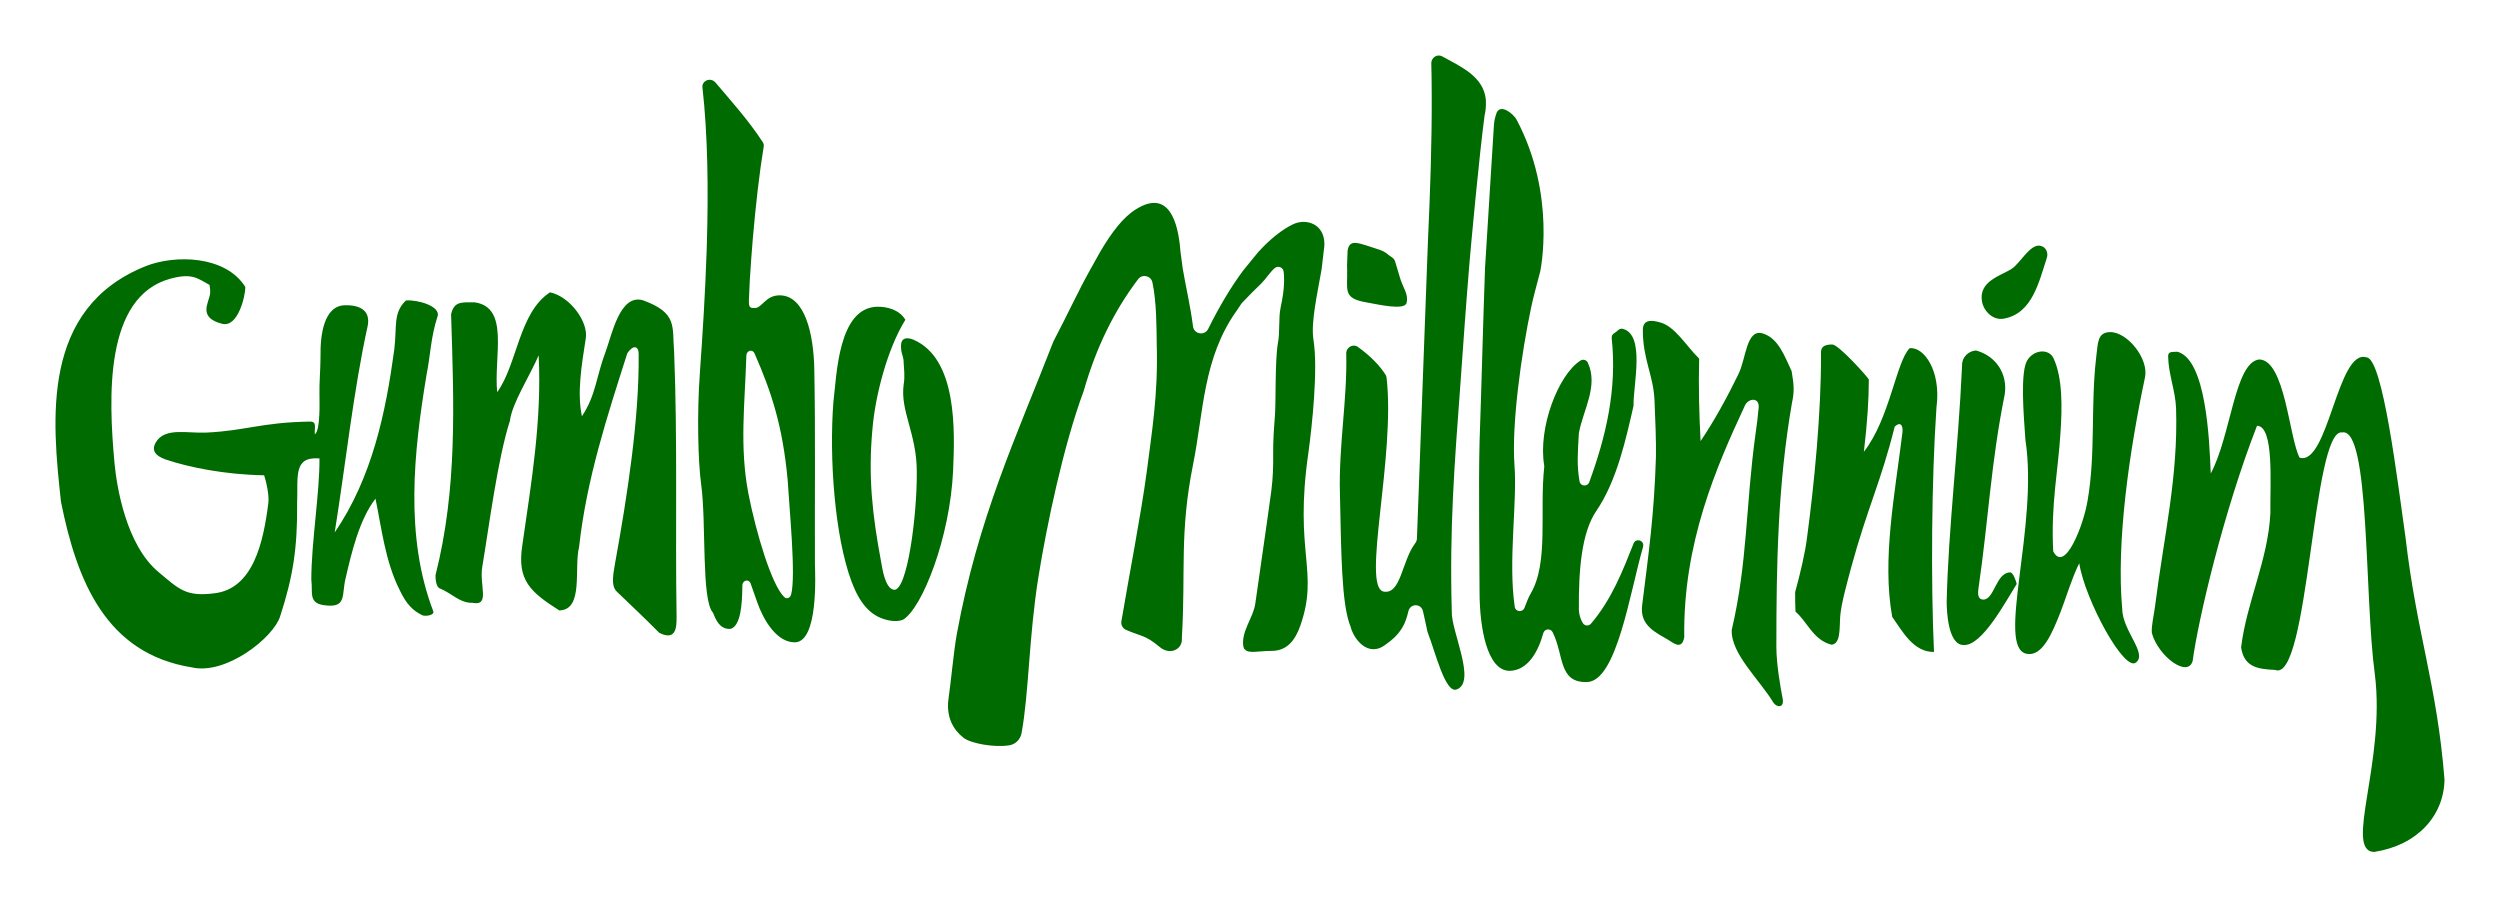
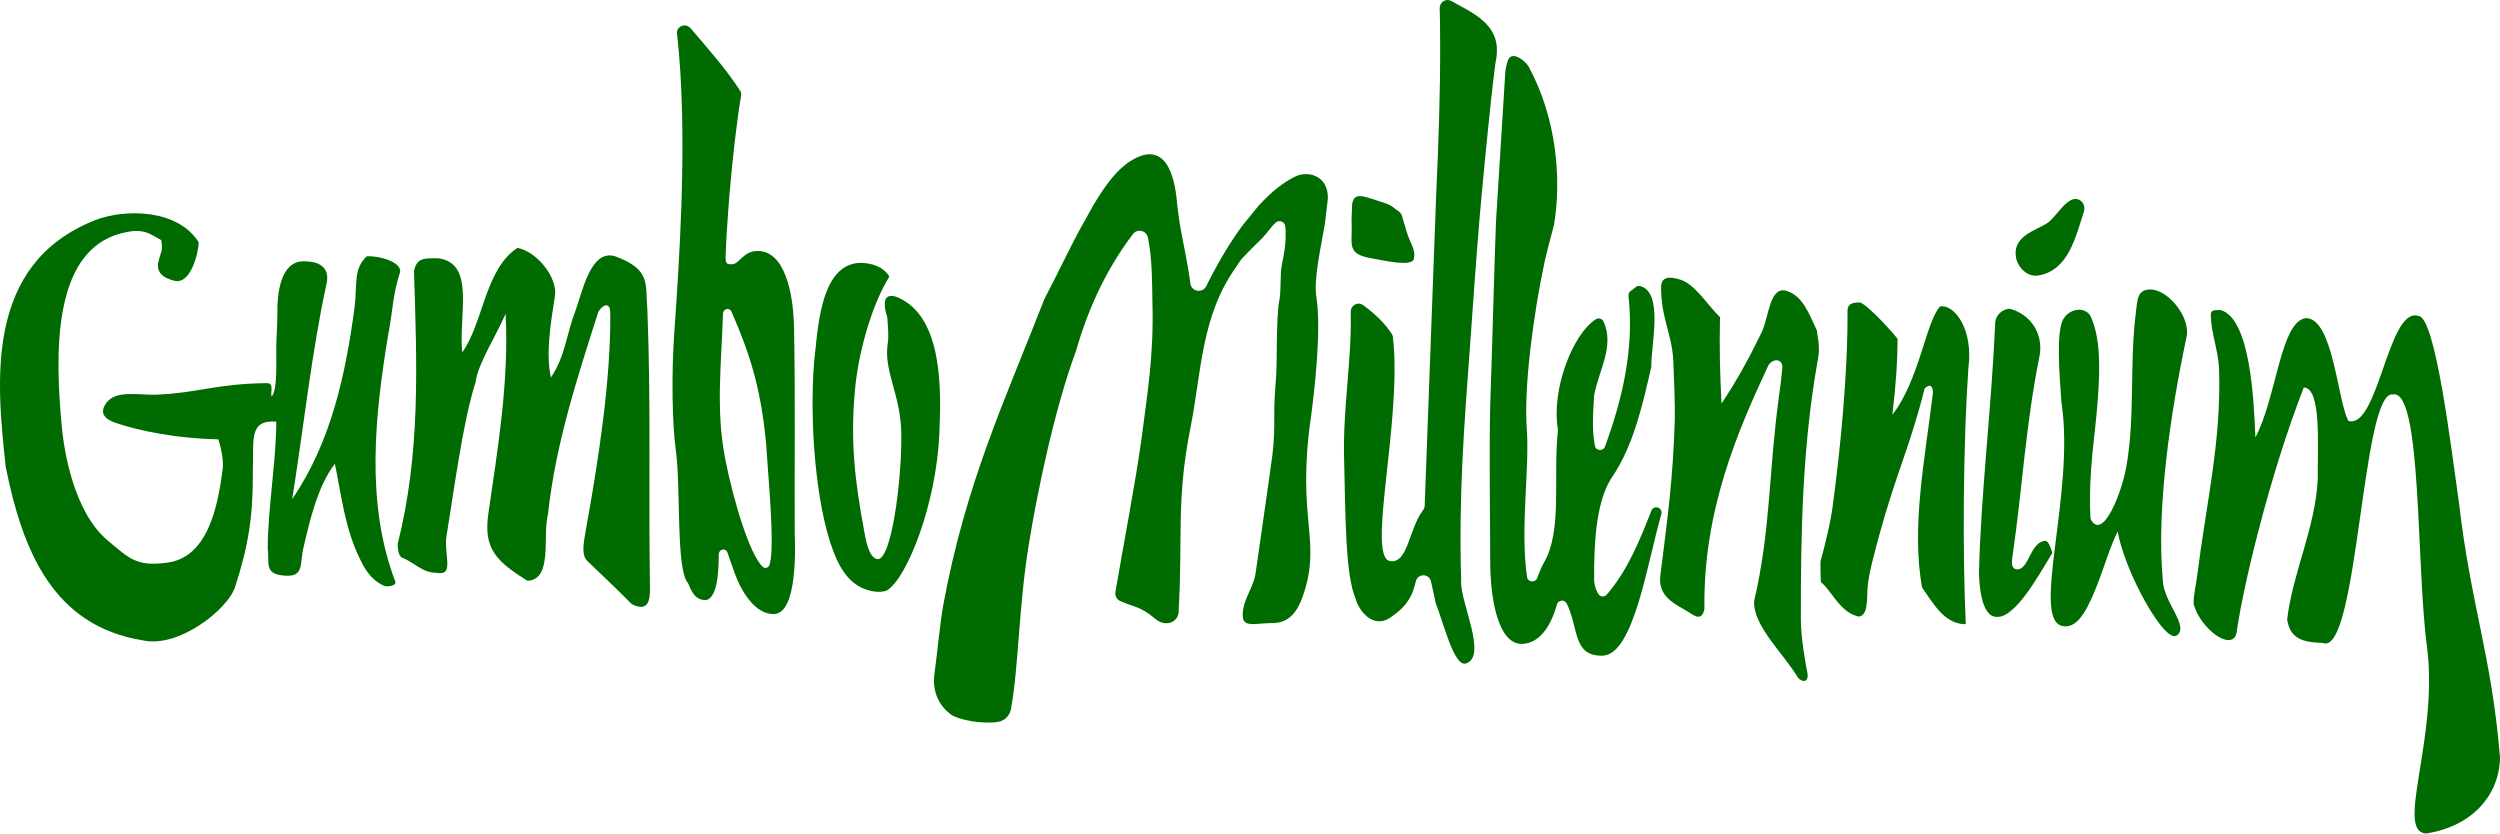
- <svg xmlns="http://www.w3.org/2000/svg" width="675.936" height="245.347">
-   <defs>
+ <svg xmlns="http://www.w3.org/2000/svg" width="645.935" height="215.346" version="1.1" id="svg885">
+   <defs id="defs875">
    <clipPath clipPathUnits="userSpaceOnUse" id="a">
-       <path d="M0 226.772h566.929V0H0z" />
+       <path d="M 0,226.772 H 566.929 V 0 H 0 Z" id="path872" />
    </clipPath>
  </defs>
-   <g clip-path="url(#a)" transform="matrix(1.33333 0 0 -1.33333 -43.45 273.855)">
-     <path d="M446.865 155.358c.77-.439 1.057-1.42.78-2.263-1.61-4.911-2.964-11.297-8.73-12.32-2.1-.4-4 1.4-4.402 3.4-.799 4.2 3.797 5.283 6 6.7 1.89 1.215 4.068 5.784 6.351 4.483M460.447 138.048c-2.565-.072-2.418-2.134-2.784-5.05-1.172-9.959-.074-19.49-1.76-29.165-.806-4.909-4.616-14.796-6.96-10.243-.513 9.39 1.026 16.645 1.467 23.972.365 5.335.438 11.167-1.394 15.151-.878 1.991-3.882 1.85-5.274-.285-1.538-2.277-.806-11.025-.44-16.218 2.71-17.499-6.007-42.11.22-43.39 3.15-.64 5.129 3.911 6.96 8.606 1.172 3.06 2.272 6.83 3.737 9.745 1.172-7.468 9.305-22.407 11.576-20.059 2.198 1.85-2.785 6.401-2.858 10.741-1.245 13.73 1.465 32.152 4.616 47.018.806 3.77-3.59 9.248-7.106 9.177M520.378 96.436c-1.612 11.31-4.616 36.42-7.913 36.49-5.86 1.85-7.767-22.051-13.555-20.344-2.125 3.913-2.93 19.847-8.206 19.918-4.98-.57-5.714-15.507-9.816-23.118-.294 7.185-.952 23.047-6.74 24.682-1.027-.07-1.907.142-1.907-.924.073-3.7 1.465-6.9 1.613-10.527.44-13.943-2.418-25.608-4.249-40.048-.22-1.85-.807-4.125-.66-5.548 1.32-4.767 7.327-9.176 8.28-5.62 1.098 8.252 6.226 30.16 13.041 47.659 3.515-.071 2.636-11.737 2.71-17.712-.44-9.461-4.835-18.067-5.935-27.244.587-3.77 3.005-4.41 6.887-4.552 6.887-2.845 7.547 49.223 13.63 48.156 5.64.996 4.467-33.361 6.591-48.94 2.272-17.711-6.299-35.92-.145-36.133 8.791 1.35 14.14 7.326 14.286 14.653-1.538 19.419-5.64 29.519-7.912 49.152" fill="#006b00" />
-     <path d="M440.222 89.326c-2.91-.067-3.187-5.448-5.403-5.515-.693 0-1.317.336-1.04 2.22 2.079 14.325 2.495 25.288 5.335 39.411.624 4.238-1.871 7.802-5.82 8.878-1.316-.067-2.908-1.143-2.84-3.16-.762-16.815-2.77-32.755-3.117-47.753 0-1.95.277-8.878 3.464-8.81 3.74-.202 8.52 8.877 10.737 12.375-.07.404-.692 2.354-1.316 2.354M419.81 134.768c-2.73-2.79-4.022-14.296-9.266-20.992.733 6.141 1.006 10.81 1.006 14.646 0 .28-6.106 7.113-7.4 7.113-1.436 0-2.37-.349-2.298-1.744.072-12.204-1.437-26.988-2.801-37.17-.36-3.138-1.436-7.67-2.442-11.297 0-1.325 0-2.65.072-3.975 2.298-1.883 3.59-5.789 7.327-6.695 1.795.21 1.579 3.068 1.723 5.51.144 2.72 1.58 7.601 2.227 10.111 3.304 12.134 6.034 17.365 8.835 28.592 1.078 1.046 1.724.42 1.58-1.116-1.58-12.9-4.166-25.803-2.083-37.448 2.083-2.929 4.31-7.183 8.476-7.114-.645 13.948-.503 35.01.503 49.583 1.006 7.532-2.658 12.414-5.46 11.996M395.89 130.165c-1.436 3-2.657 6.625-5.817 7.601-3.376 1.046-3.376-5.02-4.957-8.228-2.371-4.882-4.956-9.554-7.686-13.6-.286 5.79-.431 10.67-.286 16.738-2.658 2.58-4.957 6.695-8.117 7.392-1.078.28-3.305.836-3.305-1.605 0-5.996 2.155-9.135 2.37-14.295.145-3.347.36-8.508.288-11.438-.36-11.715-1.436-19.177-2.802-30.127-.502-4.114 2.874-5.508 5.316-6.972.79-.419 2.729-2.302 3.232.557-.287 19.04 6.536 34.59 12.283 46.933.718 1.605 3.017 1.744 2.8-.418a92.06 92.06 0 00-.645-5.37c-2.011-14.714-1.58-25.872-4.813-39.68-.215-4.812 5.675-10.112 8.476-14.785.719-.975 2.156-1.046 1.867.767-.43 2.162-1.292 7.044-1.292 10.601 0 16.737.287 32.845 3.16 49.444.503 2.3.432 3.556-.072 6.485M121.382 141.47c.215 1.886-3.954 3.142-6.47 3.003-2.66-2.513-1.799-5.236-2.373-9.983-1.726-12.704-4.458-25.898-12.079-37.067 2.23 13.962 3.812 28.83 6.687 41.883.574 2.933-1.295 4.259-4.602 4.189-4.314-.07-5.032-6.143-4.96-10.261 0-2.583-.288-5.794-.217-7.82 0-1.395.217-7.328-.934-8.095-.144 1.256.504 2.582-.935 2.582-9.922-.14-13.158-1.885-21.21-2.234-3.74-.14-7.909.978-9.852-1.605-1.365-1.885-.43-3.071 1.727-3.84 4.745-1.605 12.007-3.071 19.988-3.211.503-1.535 1.006-3.978.863-5.515-1.008-8.097-3.092-17.59-11.073-18.428-5.68-.698-7.045.839-11.216 4.328-6.615 5.514-8.485 17.45-8.916 22.058-1.222 13.334-2.085 33.717 11.288 37.416 4.387 1.187 5.465.14 7.982-1.256.36-2.164-.073-2.234-.504-4.05-.575-2.163.79-3.28 3.093-3.838 3.162-.768 4.671 5.584 4.671 7.469-4.026 6.422-14.235 6.562-20.13 4.258-21.427-8.517-19.055-31.273-17.257-47.817 3.235-16.125 9.132-30.784 26.531-33.576 6.903-1.606 16.538 6.003 17.904 10.33 2.66 8.168 3.522 13.962 3.45 22.828.216 5.514-.862 9.633 4.53 9.214.072-6.772-1.653-17.102-1.653-24.572.36-2.722-.72-4.886 2.947-5.235 4.314-.488 3.163 2.234 4.027 5.584 1.15 4.956 2.732 11.797 6.04 16.056 1.221-5.795 1.94-12.705 4.96-18.64 1.295-2.72 2.66-4.117 4.602-5.024.574-.21 2.444 0 2.156.837-5.823 15.218-3.954 32.32-1.365 47.956.864 4.328.79 7.4 2.3 12.077M150.015 94.456c1.51 13.821 5.752 26.666 9.778 39.3 1.222 1.816 2.302 1.467 2.302-.139.143-13.054-2.302-28.76-4.746-42.232-.288-1.885-1.007-4.678.287-5.934 3.235-3.14 4.962-4.678 8.63-8.377 3.45-1.745 3.521 1.187 3.521 3.142-.287 18.148.216 35.67-.502 53.89-.433 5.025.791 7.817-6.328 10.4-4.673 1.327-6.256-6.91-7.549-10.4-1.942-5.096-1.942-8.796-4.818-13.125-1.007 4.748-.072 10.332.791 15.847.503 3.35-3.235 8.446-7.262 9.284-6.327-4.119-6.614-14.59-10.712-20.243-.72 7.26 2.587 17.241-4.602 18.22-2.66 0-4.17.208-4.746-2.445.575-18.149 1.294-35.32-3.163-52.913 0-.837.143-2.374.862-2.652 2.445-.977 4.027-3.002 6.687-2.932 3.595-.698 1.294 3.56 1.942 7.33 1.366 8.097 3.091 21.78 5.607 29.598.432 3.56 4.026 9.074 5.824 13.262.648-13.193-1.438-25.479-3.306-38.462-1.15-7.26 1.725-9.565 7.477-13.264 5.033.071 2.947 8.657 4.026 12.845" fill="#006b00" />
-     <path d="M340.115 181.143c-.58 1.09-3.153 3.253-4.015 1.438a8.708 8.708 0 01-.575-2.607l-1.798-28.855c-.412-11.409-.736-24.8-1.116-35.426-.219-8.644 0-23.382 0-30.254 0-7.369 1.532-16.012 6.057-16.083 3.826.058 5.89 4.063 6.871 7.651.244.89 1.472 1.02 1.888.195 2.366-4.683 1.123-10.298 7.003-10.113 6.026.211 8.657 18.158 11.342 27.413a.9.9 0 01.04.301l-.003.063c-.049 1.095-1.555 1.35-1.959.331-2.158-5.453-4.463-11.406-8.653-16.286-.43-.5-1.24-.466-1.604.084-.438.662-.798 1.663-.84 2.69-.074 8.29.584 15.728 3.503 20.05 4.208 6.13 6.036 14.64 7.563 21.282a.89.89 0 01.023.23c-.089 4.015 2.438 14.33-2.216 15.47a.95.95 0 01-.8-.189c-.305-.237-.574-.51-.933-.714-.353-.2-.524-.616-.48-1.02 1.11-10.32-1.172-19.934-4.556-29.182-.355-.97-1.784-.854-1.968.164-.577 3.202-.362 6.003-.14 9.683.003.05.008.1.016.146.843 4.643 4.008 9.53 1.795 14.256-.263.563-.97.74-1.495.405-4.504-2.874-8.634-13.685-7.34-21.27a.86.86 0 00.008-.243c-.99-9.11.946-19.46-2.76-25.738-.545-.908-.862-1.956-1.27-2.92-.4-.942-1.802-.777-1.95.235-1.38 9.321.54 21.02-.063 28.828-.584 8.22 1.386 22.531 3.43 32.096.438 2.035 1.112 4.472 1.798 7.097 0 0 3.342 15.485-4.803 30.792M193.004 84.805c-.184-.664-.882-.944-1.352-.514-2.558 2.349-5.765 13.1-7.326 21.129-1.778 9.432-.706 17.912-.39 27.867.033 1.06 1.253 1.37 1.665.426 3.313-7.59 5.673-14.41 6.708-25.644.325-5.677 1.725-19.546.695-23.264m4.835 6.084c-.062 13.314.127 25.84-.125 39.583-.126 7.159-1.885 15.033-7.04 15.033-2.828 0-3.52-2.505-4.965-2.577-1.005 0-1.319 0-1.257 1.718.1 2.6.25 5.47.484 8.43l.301 3.819c.582 6.85 1.387 13.8 2.221 18.803.047.286-.009.576-.159.808-2.865 4.444-6.635 8.606-9.573 12.09-1.068 1.287-2.827.357-2.702-.86 1.108-9.855 1.225-20.993.896-31.974l-.056-1.74c-.286-8.362-.814-16.592-1.343-24.05-.628-8.59-.376-18.253.252-22.834 1.068-7.73 0-23.406 2.39-25.982.55-1.33 1.284-3.343 3.43-3.3.098.002.201.02.294.058 1.852.769 2.207 4.697 2.237 8.733.008 1.129 1.33 1.429 1.692.384.36-1.041.78-2.223 1.334-3.8 1.257-3.58 3.96-8.16 7.667-8.09 4.714.143 4.085 13.745 4.022 15.748M216.179 140.548c-1.228 2.053-3.683 2.648-5.592 2.648-8.048-.066-8.32-13.837-9.002-19.333-.886-11.387.273-27.278 3.683-36.414 1.636-4.37 3.818-6.953 7.092-7.747 1.432-.396 2.796-.264 3.41.067 3.818 2.383 9.478 16.55 10.092 30.257.34 7.945.887 22.643-8.047 26.483-1.431.596-2.522.33-2.522-1.257 0-1.855.545-1.855.545-3.51.068-1.192.273-2.715 0-4.303-.75-5.43 2.659-9.932 2.659-17.745.068-8.672-1.91-24.232-4.637-23.9-1.841.265-2.386 4.568-2.591 5.627-1.774 9.469-2.66 17.28-1.774 26.88.546 6.754 3 16.288 6.684 22.247M294.733 159.883c-2.186-1.061-4.563-2.928-7.025-5.635a.695.695 0 01-.026-.03l-3.026-3.71c-2.354-3.181-4.742-7.111-7.075-11.818-.714-1.44-2.867-1.08-3.073.514-.56 4.346-1.492 8.189-2.091 11.754l-.468 3.556c-.442 5.87-2.36 12.599-8.996 8.448-2.582-1.587-4.89-4.611-7.224-8.558 0 0-.673-1.217-2.104-3.765-2.352-4.191-4.632-9.177-7.37-14.374l-.072-.161c-7.658-19.648-15.236-35.673-19.581-59.335-.59-3.221-1.18-9.664-1.696-13.243-.451-3.668 1.049-6.158 3.053-7.734 1.509-1.188 6.373-2.038 9.348-1.524 1.244.215 2.202 1.215 2.432 2.456 1.502 8.1 1.475 19.692 3.453 31.857 1.62 10.08 5.006 26.376 9.128 37.47l.027.083c2.55 8.872 6.14 16.17 11.03 22.646.84 1.115 2.61.708 2.902-.658.852-4.005.82-9.1.877-12.722.296-10.094-1.032-17.825-2.065-25.914-1.13-8.436-3.545-20.813-5.108-30.082a1.612 1.612 0 01.946-1.74c3.059-1.343 3.84-.967 6.818-3.471 2.138-1.79 4.719-.431 4.497 1.789.81 13.673-.515 21.26 2.286 35.293 2.139 10.595 1.99 21.548 8.849 31.14.275.383.614.897 1.002 1.489a112.364 112.364 0 004.034 4.07c.889.89 1.685 2.2 2.643 3.037.655.57 1.699.2 1.82-.66.1-.712.11-1.466.094-2.231-.037-1.7-.34-3.374-.69-5.037-.488-2.318-.096-5.03-.568-7.307-.6-3.5-.382-12.048-.591-14.673-.203-2.553-.387-5.108-.36-7.668.03-2.488-.035-4.846-.362-7.477-1.03-7.62-2.174-15.236-3.263-22.961-.368-2.792-2.875-5.584-2.433-8.661.026-.102.058-.194.094-.28.019-.14.077-.251.193-.321.778-.961 2.738-.331 5.465-.331 3.17 0 4.794 2.22 5.826 5.155 3.834 11.025-1.328 14.676 1.622 35.007.736 5.44 1.99 16.895 1.032 22.908-.576 3.557.817 9.459 1.648 14.326l.558 4.763c.004.156.006.307.006.455-.074 4.08-3.835 5.154-6.416 3.865M319.918 96.25a1.668 1.668 0 00-.356-1.019c-2.73-3.612-2.873-10.46-6.423-9.797-4.49.961 2.447 27.368.624 43.341a1.546 1.546 0 01-.234.668c-1.189 1.85-3.05 3.766-5.558 5.58-1.016.735-2.419-.044-2.389-1.33.22-9.419-1.533-18.435-1.285-28.335.274-11.692.274-22.623 2.193-27.12.55-2.283 3.495-6.434 7.197-3.46 3.176 2.23 3.944 4.326 4.494 6.666.381 1.621 2.591 1.625 2.96 0 .262-1.164.555-2.443.877-4.024l.083-.283c1.503-3.808 3.538-12.38 5.84-11.56 4.18 1.452-1.166 11.901-.96 15.913-.479 16.674.55 29.82 1.714 45.524.581 8.091 1.162 16.513 1.857 24.87.298 3.584 1.97 21.727 3.077 30.064.222.94.312 1.908.268 2.876l-.01.26c.002.064 0 .13-.007.194-.522 4.64-5.057 6.594-8.829 8.677-1.029.567-2.26-.233-2.226-1.443.044-1.558.074-3.132.074-4.719l.013-1.745c.042-9.54-.304-19.567-.774-29.762zm-4.437 56.155c-.22.691-1.012 1.011-1.282 1.257a5.218 5.218 0 01-1.789 1.058c-4.43 1.404-6.112 2.377-6.556-.135l-.11-2.979c0-.24.02-.495.02-.76.136-4.222-1.03-5.95 3.973-6.782 2.057-.345 7.745-1.729 8.087-.068.411 1.937-.753 2.836-1.508 5.604l-.005.021z" fill="#006b00" />
+   <g clip-path="url(#a)" transform="matrix(1.33333,0,0,-1.33333,-58.44998,258.854)" id="g883">
+     <path d="m 446.865,155.358 c 0.77,-0.439 1.057,-1.42 0.78,-2.263 -1.61,-4.911 -2.964,-11.297 -8.73,-12.32 -2.1,-0.4 -4,1.4 -4.402,3.4 -0.799,4.2 3.797,5.283 6,6.7 1.89,1.215 4.068,5.784 6.351,4.483 m 13.583,-17.31 c -2.565,-0.072 -2.418,-2.134 -2.784,-5.05 -1.172,-9.959 -0.074,-19.49 -1.76,-29.165 -0.806,-4.909 -4.616,-14.796 -6.96,-10.243 -0.513,9.39 1.026,16.645 1.467,23.972 0.365,5.335 0.438,11.167 -1.394,15.151 -0.878,1.991 -3.882,1.85 -5.274,-0.285 -1.538,-2.277 -0.806,-11.025 -0.44,-16.218 2.71,-17.499 -6.007,-42.11 0.22,-43.39 3.15,-0.64 5.129,3.911 6.96,8.606 1.172,3.06 2.272,6.83 3.737,9.745 1.172,-7.468 9.305,-22.407 11.576,-20.059 2.198,1.85 -2.785,6.401 -2.858,10.741 -1.245,13.73 1.465,32.152 4.616,47.018 0.806,3.77 -3.59,9.248 -7.106,9.177 m 59.931,-41.612 c -1.612,11.31 -4.616,36.42 -7.913,36.49 -5.86,1.85 -7.767,-22.051 -13.555,-20.344 -2.125,3.913 -2.93,19.847 -8.206,19.918 -4.98,-0.57 -5.714,-15.507 -9.816,-23.118 -0.294,7.185 -0.952,23.047 -6.74,24.682 -1.027,-0.07 -1.907,0.142 -1.907,-0.924 0.073,-3.7 1.465,-6.9 1.613,-10.527 0.44,-13.943 -2.418,-25.608 -4.249,-40.048 -0.22,-1.85 -0.807,-4.125 -0.66,-5.548 1.32,-4.767 7.327,-9.176 8.28,-5.62 1.098,8.252 6.226,30.16 13.041,47.659 3.515,-0.071 2.636,-11.737 2.71,-17.712 -0.44,-9.461 -4.835,-18.067 -5.935,-27.244 0.587,-3.77 3.005,-4.41 6.887,-4.552 6.887,-2.845 7.547,49.223 13.63,48.156 5.64,0.996 4.467,-33.361 6.591,-48.94 2.272,-17.711 -6.299,-35.92 -0.145,-36.133 8.791,1.35 14.14,7.326 14.286,14.653 -1.538,19.419 -5.64,29.519 -7.912,49.152" id="path877" style="fill:#006b00" />
+     <path d="m 440.222,89.326 c -2.91,-0.067 -3.187,-5.448 -5.403,-5.515 -0.693,0 -1.317,0.336 -1.04,2.22 2.079,14.325 2.495,25.288 5.335,39.411 0.624,4.238 -1.871,7.802 -5.82,8.878 -1.316,-0.067 -2.908,-1.143 -2.84,-3.16 -0.762,-16.815 -2.77,-32.755 -3.117,-47.753 0,-1.95 0.277,-8.878 3.464,-8.81 3.74,-0.202 8.52,8.877 10.737,12.375 -0.07,0.404 -0.692,2.354 -1.316,2.354 m -20.412,45.442 c -2.73,-2.79 -4.022,-14.296 -9.266,-20.992 0.733,6.141 1.006,10.81 1.006,14.646 0,0.28 -6.106,7.113 -7.4,7.113 -1.436,0 -2.37,-0.349 -2.298,-1.744 0.072,-12.204 -1.437,-26.988 -2.801,-37.17 -0.36,-3.138 -1.436,-7.67 -2.442,-11.297 0,-1.325 0,-2.65 0.072,-3.975 2.298,-1.883 3.59,-5.789 7.327,-6.695 1.795,0.21 1.579,3.068 1.723,5.51 0.144,2.72 1.58,7.601 2.227,10.111 3.304,12.134 6.034,17.365 8.835,28.592 1.078,1.046 1.724,0.42 1.58,-1.116 -1.58,-12.9 -4.166,-25.803 -2.083,-37.448 2.083,-2.929 4.31,-7.183 8.476,-7.114 -0.645,13.948 -0.503,35.01 0.503,49.583 1.006,7.532 -2.658,12.414 -5.46,11.996 m -23.919,-4.603 c -1.436,3 -2.657,6.625 -5.817,7.601 -3.376,1.046 -3.376,-5.02 -4.957,-8.228 -2.371,-4.882 -4.956,-9.554 -7.686,-13.6 -0.286,5.79 -0.431,10.67 -0.286,16.738 -2.658,2.58 -4.957,6.695 -8.117,7.392 -1.078,0.28 -3.305,0.836 -3.305,-1.605 0,-5.996 2.155,-9.135 2.37,-14.295 0.145,-3.347 0.36,-8.508 0.288,-11.438 -0.36,-11.715 -1.436,-19.177 -2.802,-30.127 -0.502,-4.114 2.874,-5.508 5.316,-6.972 0.79,-0.419 2.729,-2.302 3.232,0.557 -0.287,19.04 6.536,34.59 12.283,46.933 0.718,1.605 3.017,1.744 2.8,-0.418 a 92.06,92.06 0 0 0 -0.645,-5.37 c -2.011,-14.714 -1.58,-25.872 -4.813,-39.68 -0.215,-4.812 5.675,-10.112 8.476,-14.785 0.719,-0.975 2.156,-1.046 1.867,0.767 -0.43,2.162 -1.292,7.044 -1.292,10.601 0,16.737 0.287,32.845 3.16,49.444 0.503,2.3 0.432,3.556 -0.072,6.485 M 121.382,141.47 c 0.215,1.886 -3.954,3.142 -6.47,3.003 -2.66,-2.513 -1.799,-5.236 -2.373,-9.983 -1.726,-12.704 -4.458,-25.898 -12.079,-37.067 2.23,13.962 3.812,28.83 6.687,41.883 0.574,2.933 -1.295,4.259 -4.602,4.189 -4.314,-0.07 -5.032,-6.143 -4.96,-10.261 0,-2.583 -0.288,-5.794 -0.217,-7.82 0,-1.395 0.217,-7.328 -0.934,-8.095 -0.144,1.256 0.504,2.582 -0.935,2.582 -9.922,-0.14 -13.158,-1.885 -21.21,-2.234 -3.74,-0.14 -7.909,0.978 -9.852,-1.605 -1.365,-1.885 -0.43,-3.071 1.727,-3.84 4.745,-1.605 12.007,-3.071 19.988,-3.211 0.503,-1.535 1.006,-3.978 0.863,-5.515 -1.008,-8.097 -3.092,-17.59 -11.073,-18.428 -5.68,-0.698 -7.045,0.839 -11.216,4.328 -6.615,5.514 -8.485,17.45 -8.916,22.058 -1.222,13.334 -2.085,33.717 11.288,37.416 4.387,1.187 5.465,0.14 7.982,-1.256 0.36,-2.164 -0.073,-2.234 -0.504,-4.05 -0.575,-2.163 0.79,-3.28 3.093,-3.838 3.162,-0.768 4.671,5.584 4.671,7.469 -4.026,6.422 -14.235,6.562 -20.13,4.258 C 40.783,142.936 43.155,120.18 44.953,103.636 48.188,87.511 54.085,72.852 71.484,70.06 c 6.903,-1.606 16.538,6.003 17.904,10.33 2.66,8.168 3.522,13.962 3.45,22.828 0.216,5.514 -0.862,9.633 4.53,9.214 0.072,-6.772 -1.653,-17.102 -1.653,-24.572 0.36,-2.722 -0.72,-4.886 2.947,-5.235 4.314,-0.488 3.163,2.234 4.027,5.584 1.15,4.956 2.732,11.797 6.04,16.056 1.221,-5.795 1.94,-12.705 4.96,-18.64 1.295,-2.72 2.66,-4.117 4.602,-5.024 0.574,-0.21 2.444,0 2.156,0.837 -5.823,15.218 -3.954,32.32 -1.365,47.956 0.864,4.328 0.79,7.4 2.3,12.077 m 28.633,-47.015 c 1.51,13.821 5.752,26.666 9.778,39.3 1.222,1.816 2.302,1.467 2.302,-0.139 0.143,-13.054 -2.302,-28.76 -4.746,-42.232 -0.288,-1.885 -1.007,-4.678 0.287,-5.934 3.235,-3.14 4.962,-4.678 8.63,-8.377 3.45,-1.745 3.521,1.187 3.521,3.142 -0.287,18.148 0.216,35.67 -0.502,53.89 -0.433,5.025 0.791,7.817 -6.328,10.4 -4.673,1.327 -6.256,-6.91 -7.549,-10.4 -1.942,-5.096 -1.942,-8.796 -4.818,-13.125 -1.007,4.748 -0.072,10.332 0.791,15.847 0.503,3.35 -3.235,8.446 -7.262,9.284 -6.327,-4.119 -6.614,-14.59 -10.712,-20.243 -0.72,7.26 2.587,17.241 -4.602,18.22 -2.66,0 -4.17,0.208 -4.746,-2.445 0.575,-18.149 1.294,-35.32 -3.163,-52.913 0,-0.837 0.143,-2.374 0.862,-2.652 2.445,-0.977 4.027,-3.002 6.687,-2.932 3.595,-0.698 1.294,3.56 1.942,7.33 1.366,8.097 3.091,21.78 5.607,29.598 0.432,3.56 4.026,9.074 5.824,13.262 0.648,-13.193 -1.438,-25.479 -3.306,-38.462 -1.15,-7.26 1.725,-9.565 7.477,-13.264 5.033,0.071 2.947,8.657 4.026,12.845" id="path879" style="fill:#006b00" />
+     <path d="m 340.115,181.143 c -0.58,1.09 -3.153,3.253 -4.015,1.438 a 8.708,8.708 0 0 1 -0.575,-2.607 l -1.798,-28.855 c -0.412,-11.409 -0.736,-24.8 -1.116,-35.426 -0.219,-8.644 0,-23.382 0,-30.254 0,-7.369 1.532,-16.012 6.057,-16.083 3.826,0.058 5.89,4.063 6.871,7.651 0.244,0.89 1.472,1.02 1.888,0.195 2.366,-4.683 1.123,-10.298 7.003,-10.113 6.026,0.211 8.657,18.158 11.342,27.413 a 0.9,0.9 0 0 1 0.04,0.301 l -0.003,0.063 c -0.049,1.095 -1.555,1.35 -1.959,0.331 -2.158,-5.453 -4.463,-11.406 -8.653,-16.286 -0.43,-0.5 -1.24,-0.466 -1.604,0.084 -0.438,0.662 -0.798,1.663 -0.84,2.69 -0.074,8.29 0.584,15.728 3.503,20.05 4.208,6.13 6.036,14.64 7.563,21.282 a 0.89,0.89 0 0 1 0.023,0.23 c -0.089,4.015 2.438,14.33 -2.216,15.47 a 0.95,0.95 0 0 1 -0.8,-0.189 c -0.305,-0.237 -0.574,-0.51 -0.933,-0.714 -0.353,-0.2 -0.524,-0.616 -0.48,-1.02 1.11,-10.32 -1.172,-19.934 -4.556,-29.182 -0.355,-0.97 -1.784,-0.854 -1.968,0.164 -0.577,3.202 -0.362,6.003 -0.14,9.683 0.003,0.05 0.008,0.1 0.016,0.146 0.843,4.643 4.008,9.53 1.795,14.256 -0.263,0.563 -0.97,0.74 -1.495,0.405 -4.504,-2.874 -8.634,-13.685 -7.34,-21.27 a 0.86,0.86 0 0 0 0.008,-0.243 c -0.99,-9.11 0.946,-19.46 -2.76,-25.738 -0.545,-0.908 -0.862,-1.956 -1.27,-2.92 -0.4,-0.942 -1.802,-0.777 -1.95,0.235 -1.38,9.321 0.54,21.02 -0.063,28.828 -0.584,8.22 1.386,22.531 3.43,32.096 0.438,2.035 1.112,4.472 1.798,7.097 0,0 3.342,15.485 -4.803,30.792 M 193.004,84.805 c -0.184,-0.664 -0.882,-0.944 -1.352,-0.514 -2.558,2.349 -5.765,13.1 -7.326,21.129 -1.778,9.432 -0.706,17.912 -0.39,27.867 0.033,1.06 1.253,1.37 1.665,0.426 3.313,-7.59 5.673,-14.41 6.708,-25.644 0.325,-5.677 1.725,-19.546 0.695,-23.264 m 4.835,6.084 c -0.062,13.314 0.127,25.84 -0.125,39.583 -0.126,7.159 -1.885,15.033 -7.04,15.033 -2.828,0 -3.52,-2.505 -4.965,-2.577 -1.005,0 -1.319,0 -1.257,1.718 0.1,2.6 0.25,5.47 0.484,8.43 l 0.301,3.819 c 0.582,6.85 1.387,13.8 2.221,18.803 0.047,0.286 -0.009,0.576 -0.159,0.808 -2.865,4.444 -6.635,8.606 -9.573,12.09 -1.068,1.287 -2.827,0.357 -2.702,-0.86 1.108,-9.855 1.225,-20.993 0.896,-31.974 l -0.056,-1.74 c -0.286,-8.362 -0.814,-16.592 -1.343,-24.05 -0.628,-8.59 -0.376,-18.253 0.252,-22.834 1.068,-7.73 0,-23.406 2.39,-25.982 0.55,-1.33 1.284,-3.343 3.43,-3.3 0.098,0.002 0.201,0.02 0.294,0.058 1.852,0.769 2.207,4.697 2.237,8.733 0.008,1.129 1.33,1.429 1.692,0.384 0.36,-1.041 0.78,-2.223 1.334,-3.8 1.257,-3.58 3.96,-8.16 7.667,-8.09 4.714,0.143 4.085,13.745 4.022,15.748 m 18.34,49.659 c -1.228,2.053 -3.683,2.648 -5.592,2.648 -8.048,-0.066 -8.32,-13.837 -9.002,-19.333 -0.886,-11.387 0.273,-27.278 3.683,-36.414 1.636,-4.37 3.818,-6.953 7.092,-7.747 1.432,-0.396 2.796,-0.264 3.41,0.067 3.818,2.383 9.478,16.55 10.092,30.257 0.34,7.945 0.887,22.643 -8.047,26.483 -1.431,0.596 -2.522,0.33 -2.522,-1.257 0,-1.855 0.545,-1.855 0.545,-3.51 0.068,-1.192 0.273,-2.715 0,-4.303 -0.75,-5.43 2.659,-9.932 2.659,-17.745 0.068,-8.672 -1.91,-24.232 -4.637,-23.9 -1.841,0.265 -2.386,4.568 -2.591,5.627 -1.774,9.469 -2.66,17.28 -1.774,26.88 0.546,6.754 3,16.288 6.684,22.247 m 78.554,19.335 c -2.186,-1.061 -4.563,-2.928 -7.025,-5.635 a 0.695,0.695 0 0 1 -0.026,-0.03 l -3.026,-3.71 c -2.354,-3.181 -4.742,-7.111 -7.075,-11.818 -0.714,-1.44 -2.867,-1.08 -3.073,0.514 -0.56,4.346 -1.492,8.189 -2.091,11.754 l -0.468,3.556 c -0.442,5.87 -2.36,12.599 -8.996,8.448 -2.582,-1.587 -4.89,-4.611 -7.224,-8.558 0,0 -0.673,-1.217 -2.104,-3.765 -2.352,-4.191 -4.632,-9.177 -7.37,-14.374 l -0.072,-0.161 c -7.658,-19.648 -15.236,-35.673 -19.581,-59.335 -0.59,-3.221 -1.18,-9.664 -1.696,-13.243 -0.451,-3.668 1.049,-6.158 3.053,-7.734 1.509,-1.188 6.373,-2.038 9.348,-1.524 1.244,0.215 2.202,1.215 2.432,2.456 1.502,8.1 1.475,19.692 3.453,31.857 1.62,10.08 5.006,26.376 9.128,37.47 l 0.027,0.083 c 2.55,8.872 6.14,16.17 11.03,22.646 0.84,1.115 2.61,0.708 2.902,-0.658 0.852,-4.005 0.82,-9.1 0.877,-12.722 0.296,-10.094 -1.032,-17.825 -2.065,-25.914 -1.13,-8.436 -3.545,-20.813 -5.108,-30.082 a 1.612,1.612 0 0 1 0.946,-1.74 c 3.059,-1.343 3.84,-0.967 6.818,-3.471 2.138,-1.79 4.719,-0.431 4.497,1.789 0.81,13.673 -0.515,21.26 2.286,35.293 2.139,10.595 1.99,21.548 8.849,31.14 0.275,0.383 0.614,0.897 1.002,1.489 a 112.364,112.364 0 0 0 4.034,4.07 c 0.889,0.89 1.685,2.2 2.643,3.037 0.655,0.57 1.699,0.2 1.82,-0.66 0.1,-0.712 0.11,-1.466 0.094,-2.231 -0.037,-1.7 -0.34,-3.374 -0.69,-5.037 -0.488,-2.318 -0.096,-5.03 -0.568,-7.307 -0.6,-3.5 -0.382,-12.048 -0.591,-14.673 -0.203,-2.553 -0.387,-5.108 -0.36,-7.668 0.03,-2.488 -0.035,-4.846 -0.362,-7.477 -1.03,-7.62 -2.174,-15.236 -3.263,-22.961 -0.368,-2.792 -2.875,-5.584 -2.433,-8.661 0.026,-0.102 0.058,-0.194 0.094,-0.28 0.019,-0.14 0.077,-0.251 0.193,-0.321 0.778,-0.961 2.738,-0.331 5.465,-0.331 3.17,0 4.794,2.22 5.826,5.155 3.834,11.025 -1.328,14.676 1.622,35.007 0.736,5.44 1.99,16.895 1.032,22.908 -0.576,3.557 0.817,9.459 1.648,14.326 l 0.558,4.763 c 0.004,0.156 0.006,0.307 0.006,0.455 -0.074,4.08 -3.835,5.154 -6.416,3.865 M 319.918,96.25 a 1.668,1.668 0 0 0 -0.356,-1.019 c -2.73,-3.612 -2.873,-10.46 -6.423,-9.797 -4.49,0.961 2.447,27.368 0.624,43.341 a 1.546,1.546 0 0 1 -0.234,0.668 c -1.189,1.85 -3.05,3.766 -5.558,5.58 -1.016,0.735 -2.419,-0.044 -2.389,-1.33 0.22,-9.419 -1.533,-18.435 -1.285,-28.335 0.274,-11.692 0.274,-22.623 2.193,-27.12 0.55,-2.283 3.495,-6.434 7.197,-3.46 3.176,2.23 3.944,4.326 4.494,6.666 0.381,1.621 2.591,1.625 2.96,0 0.262,-1.164 0.555,-2.443 0.877,-4.024 l 0.083,-0.283 c 1.503,-3.808 3.538,-12.38 5.84,-11.56 4.18,1.452 -1.166,11.901 -0.96,15.913 -0.479,16.674 0.55,29.82 1.714,45.524 0.581,8.091 1.162,16.513 1.857,24.87 0.298,3.584 1.97,21.727 3.077,30.064 0.222,0.94 0.312,1.908 0.268,2.876 l -0.01,0.26 c 0.002,0.064 0,0.13 -0.007,0.194 -0.522,4.64 -5.057,6.594 -8.829,8.677 -1.029,0.567 -2.26,-0.233 -2.226,-1.443 0.044,-1.558 0.074,-3.132 0.074,-4.719 l 0.013,-1.745 c 0.042,-9.54 -0.304,-19.567 -0.774,-29.762 z m -4.437,56.155 c -0.22,0.691 -1.012,1.011 -1.282,1.257 a 5.218,5.218 0 0 1 -1.789,1.058 c -4.43,1.404 -6.112,2.377 -6.556,-0.135 l -0.11,-2.979 c 0,-0.24 0.02,-0.495 0.02,-0.76 0.136,-4.222 -1.03,-5.95 3.973,-6.782 2.057,-0.345 7.745,-1.729 8.087,-0.068 0.411,1.937 -0.753,2.836 -1.508,5.604 l -0.005,0.021 z" id="path881" style="fill:#006b00" />
  </g>
</svg>
